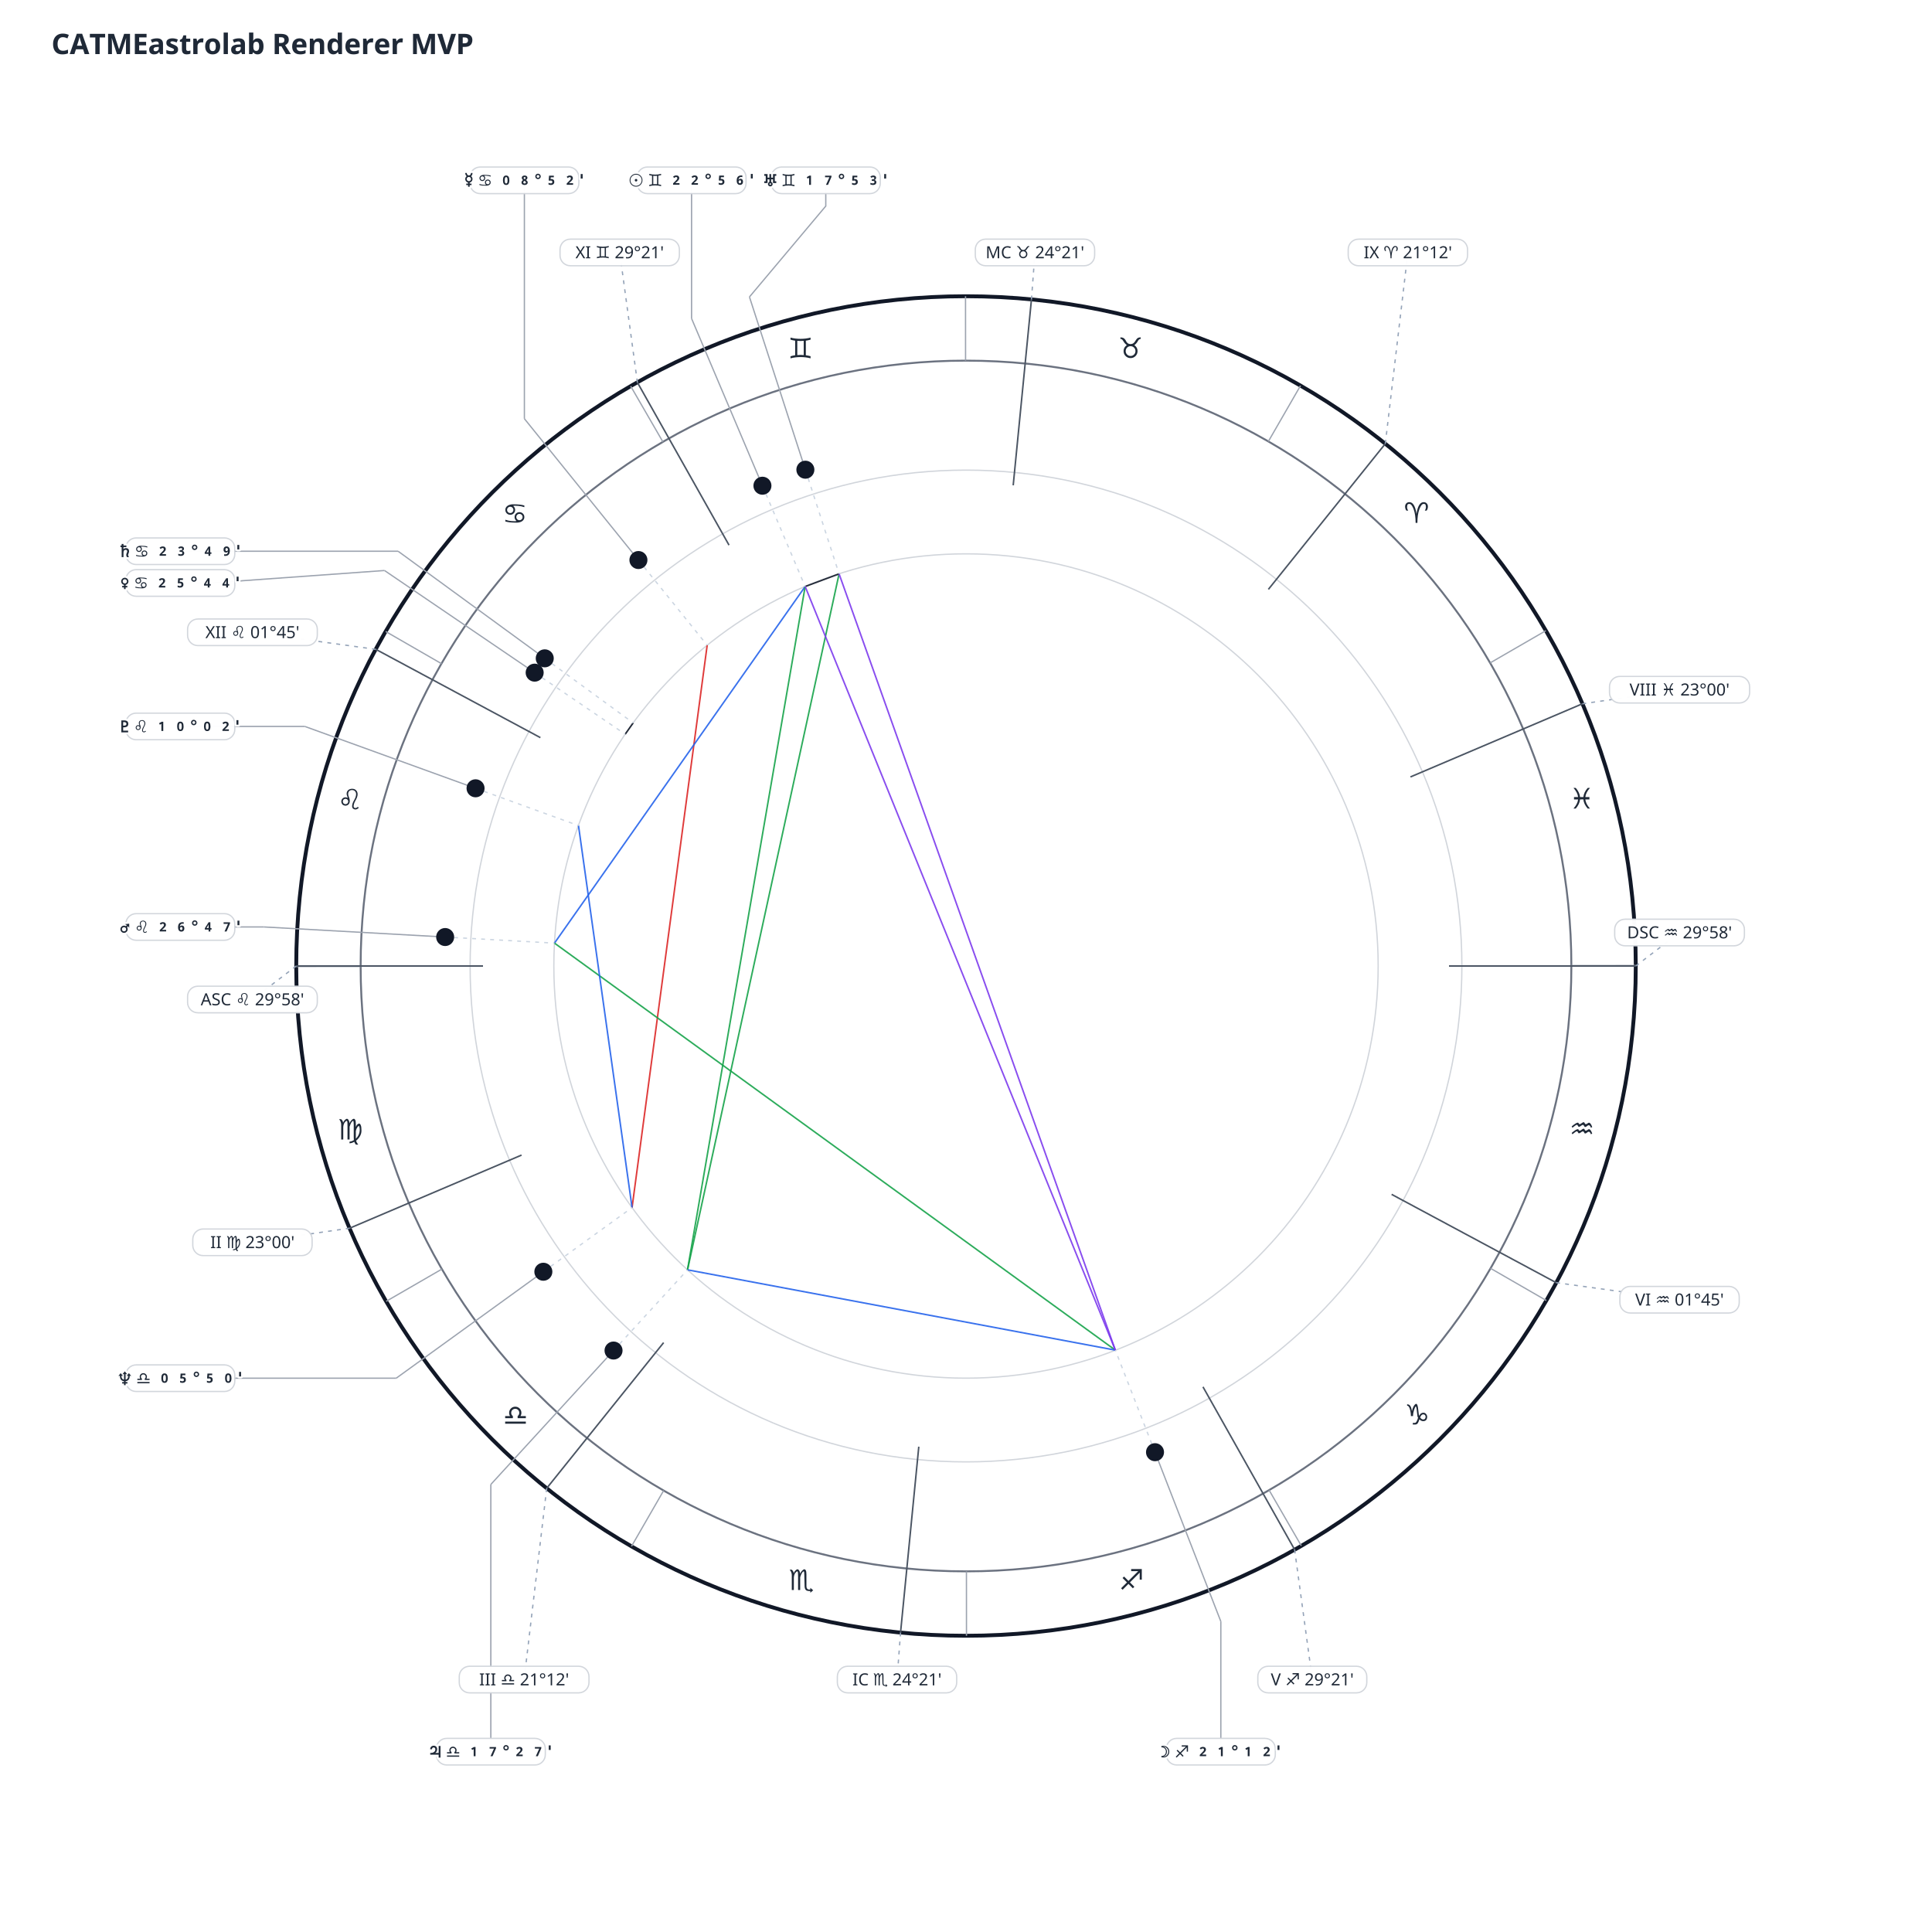
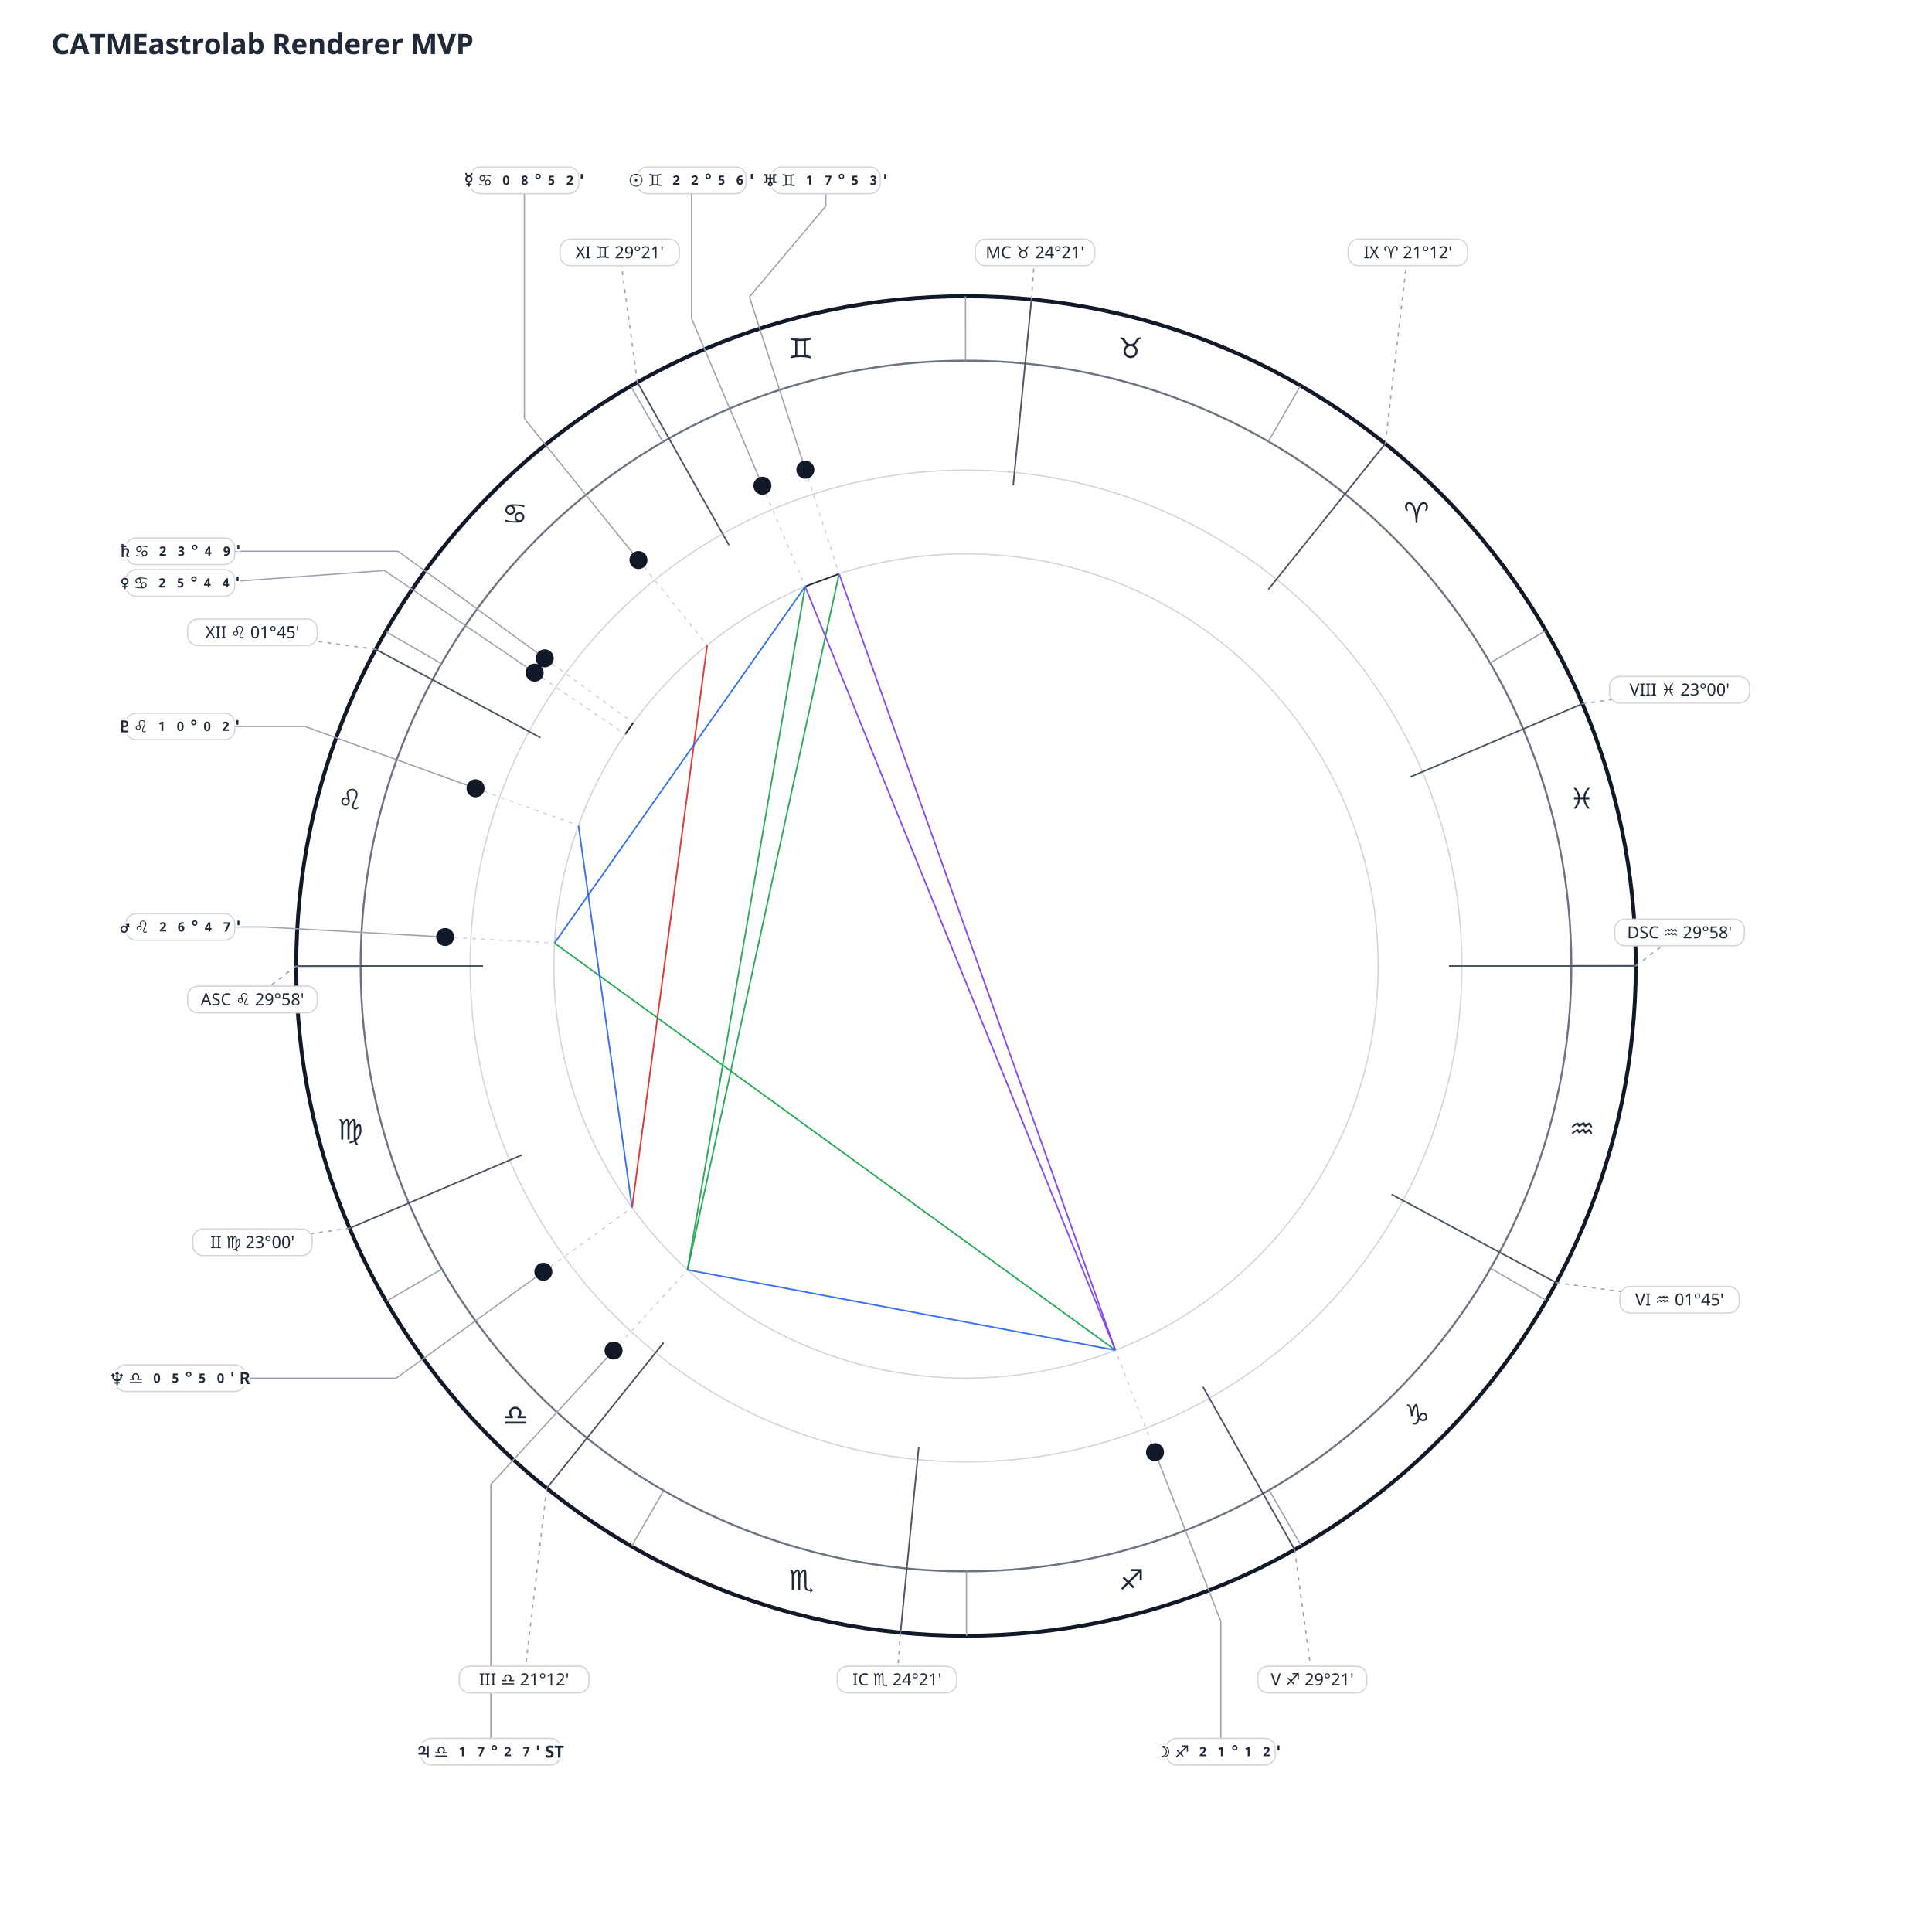
<svg xmlns="http://www.w3.org/2000/svg" width="1500" height="1500" viewBox="0 0 1500 1500">
  <rect width="100%" height="100%" fill="#ffffff" />
  <style>text{font-family:"Noto Sans","Segoe UI","DejaVu Sans",Arial,sans-serif;fill:#1f2937;font-weight:500} .txtbg{fill:#ffffff;opacity:0.98;stroke:#d1d5db;stroke-width:1} .small{font-size:13px} .mid{font-size:22px;font-family:"Noto Sans Symbols 2","Noto Sans Symbols","Segoe UI Symbol","DejaVu Sans","Noto Sans","Segoe UI",sans-serif;font-weight:500} .bold{font-weight:600} .plabel{font-size:13px;font-weight:600;font-family:"Noto Sans Symbols 2","Noto Sans Symbols","Segoe UI Symbol","DejaVu Sans","Noto Sans","Segoe UI",sans-serif;paint-order:stroke;stroke:#ffffff;stroke-width:3;stroke-linejoin:round;}</style>
  <circle cx="750.0" cy="750.0" r="520" fill="none" stroke="#111827" stroke-width="3" />
  <circle cx="750.0" cy="750.0" r="470" fill="none" stroke="#6b7280" stroke-width="1.5" />
  <circle cx="750.0" cy="750.0" r="385" fill="none" stroke="#d1d5db" stroke-width="1" />
  <circle cx="750.0" cy="750.0" r="320" fill="none" stroke="#d1d5db" stroke-width="1" />
  <line x1="1156.86" y1="514.71" x2="1200.15" y2="489.68" stroke="#9ca3af" stroke-width="1" />
  <text class="mid" x="1099.77" y="399.73" text-anchor="middle" dominant-baseline="middle">♈</text>
  <line x1="984.71" y1="342.80" x2="1009.68" y2="299.48" stroke="#9ca3af" stroke-width="1" />
  <text class="mid" x="877.77" y="271.77" text-anchor="middle" dominant-baseline="middle">♉</text>
  <line x1="749.66" y1="280.00" x2="749.63" y2="230.00" stroke="#9ca3af" stroke-width="1" />
  <text class="mid" x="621.54" y="271.96" text-anchor="middle" dominant-baseline="middle">♊</text>
  <line x1="514.71" y1="343.14" x2="489.68" y2="299.85" stroke="#9ca3af" stroke-width="1" />
  <text class="mid" x="399.73" y="400.23" text-anchor="middle" dominant-baseline="middle">♋</text>
  <line x1="342.80" y1="515.29" x2="299.48" y2="490.32" stroke="#9ca3af" stroke-width="1" />
  <text class="mid" x="271.77" y="622.23" text-anchor="middle" dominant-baseline="middle">♌</text>
  <line x1="280.00" y1="750.34" x2="230.00" y2="750.37" stroke="#9ca3af" stroke-width="1" />
  <text class="mid" x="271.96" y="878.46" text-anchor="middle" dominant-baseline="middle">♍</text>
  <line x1="343.14" y1="985.29" x2="299.85" y2="1010.32" stroke="#9ca3af" stroke-width="1" />
  <text class="mid" x="400.23" y="1100.27" text-anchor="middle" dominant-baseline="middle">♎</text>
  <line x1="515.29" y1="1157.20" x2="490.32" y2="1200.52" stroke="#9ca3af" stroke-width="1" />
  <text class="mid" x="622.23" y="1228.23" text-anchor="middle" dominant-baseline="middle">♏</text>
  <line x1="750.34" y1="1220.00" x2="750.37" y2="1270.00" stroke="#9ca3af" stroke-width="1" />
  <text class="mid" x="878.46" y="1228.04" text-anchor="middle" dominant-baseline="middle">♐</text>
  <line x1="985.29" y1="1156.86" x2="1010.32" y2="1200.15" stroke="#9ca3af" stroke-width="1" />
  <text class="mid" x="1100.27" y="1099.77" text-anchor="middle" dominant-baseline="middle">♑</text>
  <line x1="1157.20" y1="984.71" x2="1200.52" y2="1009.68" stroke="#9ca3af" stroke-width="1" />
  <text class="mid" x="1228.23" y="877.77" text-anchor="middle" dominant-baseline="middle">♒</text>
  <line x1="1220.00" y1="749.66" x2="1270.00" y2="749.63" stroke="#9ca3af" stroke-width="1" />
  <text class="mid" x="1228.04" y="621.54" text-anchor="middle" dominant-baseline="middle">♓</text>
  <line x1="375.00" y1="750.00" x2="230.00" y2="750.00" stroke="#4b5563" stroke-width="1.2" />
  <line x1="404.93" y1="896.80" x2="271.50" y2="953.56" stroke="#4b5563" stroke-width="1.2" />
  <line x1="515.23" y1="1042.42" x2="424.45" y2="1155.49" stroke="#4b5563" stroke-width="1.2" />
  <line x1="713.35" y1="1123.21" x2="699.18" y2="1267.51" stroke="#4b5563" stroke-width="1.2" />
  <line x1="933.99" y1="1076.76" x2="1005.14" y2="1203.11" stroke="#4b5563" stroke-width="1.2" />
  <line x1="1080.44" y1="927.30" x2="1208.21" y2="995.85" stroke="#4b5563" stroke-width="1.2" />
  <line x1="1125.00" y1="750.00" x2="1270.00" y2="750.00" stroke="#4b5563" stroke-width="1.2" />
  <line x1="1095.07" y1="603.20" x2="1228.50" y2="546.44" stroke="#4b5563" stroke-width="1.2" />
  <line x1="984.77" y1="457.58" x2="1075.55" y2="344.51" stroke="#4b5563" stroke-width="1.2" />
  <line x1="786.65" y1="376.79" x2="800.82" y2="232.49" stroke="#4b5563" stroke-width="1.2" />
  <line x1="566.01" y1="423.24" x2="494.86" y2="296.89" stroke="#4b5563" stroke-width="1.2" />
  <line x1="419.56" y1="572.70" x2="291.79" y2="504.15" stroke="#4b5563" stroke-width="1.2" />
  <line x1="291.79" y1="504.15" x2="196.00" y2="490.91" stroke="#94a3b8" stroke-width="1" stroke-dasharray="3 4" />
  <line x1="230.00" y1="750.00" x2="196.00" y2="776.00" stroke="#94a3b8" stroke-width="1" stroke-dasharray="3 4" />
  <line x1="271.50" y1="953.56" x2="196.00" y2="964.52" stroke="#94a3b8" stroke-width="1" stroke-dasharray="3 4" />
  <line x1="1228.50" y1="546.44" x2="1304.00" y2="535.48" stroke="#94a3b8" stroke-width="1" stroke-dasharray="3 4" />
  <line x1="1270.00" y1="750.00" x2="1304.00" y2="724.00" stroke="#94a3b8" stroke-width="1" stroke-dasharray="3 4" />
  <line x1="1208.21" y1="995.85" x2="1304.00" y2="1009.09" stroke="#94a3b8" stroke-width="1" stroke-dasharray="3 4" />
  <line x1="494.86" y1="296.89" x2="481.13" y2="196.00" stroke="#94a3b8" stroke-width="1" stroke-dasharray="3 4" />
  <line x1="800.82" y1="232.49" x2="803.55" y2="196.00" stroke="#94a3b8" stroke-width="1" stroke-dasharray="3 4" />
  <line x1="1075.55" y1="344.51" x2="1093.08" y2="196.00" stroke="#94a3b8" stroke-width="1" stroke-dasharray="3 4" />
  <line x1="424.45" y1="1155.49" x2="406.92" y2="1304.00" stroke="#94a3b8" stroke-width="1" stroke-dasharray="3 4" />
  <line x1="699.18" y1="1267.51" x2="696.45" y2="1304.00" stroke="#94a3b8" stroke-width="1" stroke-dasharray="3 4" />
  <line x1="1005.14" y1="1203.11" x2="1018.87" y2="1304.00" stroke="#94a3b8" stroke-width="1" stroke-dasharray="3 4" />
  <line x1="549.05" y1="500.96" x2="490.73" y2="937.56" stroke="#dc2626" stroke-width="1.2" opacity="0.9" />
  <line x1="485.40" y1="570.04" x2="491.59" y2="561.26" stroke="#111827" stroke-width="1.2" opacity="0.9" />
  <line x1="430.49" y1="732.23" x2="625.12" y2="455.37" stroke="#2563eb" stroke-width="1.2" opacity="0.9" />
  <line x1="430.49" y1="732.23" x2="865.95" y2="1048.25" stroke="#16a34a" stroke-width="1.2" opacity="0.9" />
  <line x1="533.78" y1="985.90" x2="651.46" y2="445.55" stroke="#16a34a" stroke-width="1.2" opacity="0.9" />
  <line x1="533.78" y1="985.90" x2="625.12" y2="455.37" stroke="#16a34a" stroke-width="1.2" opacity="0.9" />
  <line x1="533.78" y1="985.90" x2="865.95" y2="1048.25" stroke="#2563eb" stroke-width="1.2" opacity="0.9" />
  <line x1="651.46" y1="445.55" x2="625.12" y2="455.37" stroke="#111827" stroke-width="1.2" opacity="0.9" />
  <line x1="651.46" y1="445.55" x2="865.95" y2="1048.25" stroke="#7c3aed" stroke-width="1.2" opacity="0.9" />
  <line x1="490.73" y1="937.56" x2="449.14" y2="640.99" stroke="#2563eb" stroke-width="1.2" opacity="0.9" />
  <line x1="625.12" y1="455.37" x2="865.95" y2="1048.25" stroke="#7c3aed" stroke-width="1.2" opacity="0.9" />
  <line x1="422.94" y1="511.13" x2="491.59" y2="561.26" stroke="#cbd5e1" stroke-width="1" stroke-dasharray="3 4" />
  <line x1="422.94" y1="511.13" x2="309.08" y2="427.97" stroke="#9ca3af" stroke-width="1" />
  <polyline points="309.08,427.97 164.00,427.97 140.00,427.97" fill="none" stroke="#9ca3af" stroke-width="1" />
  <circle cx="422.94" cy="511.13" r="7" fill="#111827" />
  <line x1="415.11" y1="522.24" x2="485.40" y2="570.04" stroke="#cbd5e1" stroke-width="1" stroke-dasharray="3 4" />
  <line x1="415.11" y1="522.24" x2="298.52" y2="442.94" stroke="#9ca3af" stroke-width="1" />
  <polyline points="298.52,442.94 164.00,452.61 140.00,452.61" fill="none" stroke="#9ca3af" stroke-width="1" />
  <circle cx="415.11" cy="522.24" r="7" fill="#111827" />
  <line x1="369.22" y1="612.03" x2="449.14" y2="640.99" stroke="#cbd5e1" stroke-width="1" stroke-dasharray="3 4" />
  <line x1="369.22" y1="612.03" x2="236.66" y2="564.00" stroke="#9ca3af" stroke-width="1" />
  <polyline points="236.66,564.00 164.00,564.00 140.00,564.00" fill="none" stroke="#9ca3af" stroke-width="1" />
  <circle cx="369.22" cy="612.03" r="7" fill="#111827" />
  <line x1="345.62" y1="727.51" x2="430.49" y2="732.23" stroke="#cbd5e1" stroke-width="1" stroke-dasharray="3 4" />
  <line x1="345.62" y1="727.51" x2="204.84" y2="719.68" stroke="#9ca3af" stroke-width="1" />
  <polyline points="204.84,719.68 164.00,719.68 140.00,719.68" fill="none" stroke="#9ca3af" stroke-width="1" />
  <circle cx="345.62" cy="727.51" r="7" fill="#111827" />
  <line x1="421.86" y1="987.38" x2="490.73" y2="937.56" stroke="#cbd5e1" stroke-width="1" stroke-dasharray="3 4" />
  <line x1="421.86" y1="987.38" x2="307.62" y2="1070.03" stroke="#9ca3af" stroke-width="1" />
  <polyline points="307.62,1070.03 164.00,1070.03 140.00,1070.03" fill="none" stroke="#9ca3af" stroke-width="1" />
  <circle cx="421.86" cy="987.38" r="7" fill="#111827" />
  <line x1="495.67" y1="434.81" x2="549.05" y2="500.96" stroke="#cbd5e1" stroke-width="1" stroke-dasharray="3 4" />
  <line x1="495.67" y1="434.81" x2="407.13" y2="325.08" stroke="#9ca3af" stroke-width="1" />
  <polyline points="407.13,325.08 407.13,160.00 407.13,140.00" fill="none" stroke="#9ca3af" stroke-width="1" />
  <circle cx="495.67" cy="434.81" r="7" fill="#111827" />
  <line x1="591.95" y1="377.11" x2="625.12" y2="455.37" stroke="#cbd5e1" stroke-width="1" stroke-dasharray="3 4" />
  <line x1="591.95" y1="377.11" x2="536.93" y2="247.29" stroke="#9ca3af" stroke-width="1" />
  <polyline points="536.93,247.29 536.93,160.00 536.93,140.00" fill="none" stroke="#9ca3af" stroke-width="1" />
  <circle cx="591.95" cy="377.11" r="7" fill="#111827" />
  <line x1="625.29" y1="364.68" x2="651.46" y2="445.55" stroke="#cbd5e1" stroke-width="1" stroke-dasharray="3 4" />
  <line x1="625.29" y1="364.68" x2="581.87" y2="230.53" stroke="#9ca3af" stroke-width="1" />
  <polyline points="581.87,230.53 641.13,160.00 641.13,140.00" fill="none" stroke="#9ca3af" stroke-width="1" />
  <circle cx="625.29" cy="364.68" r="7" fill="#111827" />
  <line x1="476.35" y1="1048.56" x2="533.78" y2="985.90" stroke="#cbd5e1" stroke-width="1" stroke-dasharray="3 4" />
  <line x1="476.35" y1="1048.56" x2="381.08" y2="1152.51" stroke="#9ca3af" stroke-width="1" />
  <polyline points="381.08,1152.51 381.08,1340.00 381.08,1360.00" fill="none" stroke="#9ca3af" stroke-width="1" />
  <circle cx="476.35" cy="1048.56" r="7" fill="#111827" />
  <line x1="896.75" y1="1127.48" x2="865.95" y2="1048.25" stroke="#cbd5e1" stroke-width="1" stroke-dasharray="3 4" />
  <line x1="896.75" y1="1127.48" x2="947.85" y2="1258.89" stroke="#9ca3af" stroke-width="1" />
  <polyline points="947.85,1258.89 947.85,1340.00 947.85,1360.00" fill="none" stroke="#9ca3af" stroke-width="1" />
  <circle cx="896.75" cy="1127.48" r="7" fill="#111827" />
  <rect class="txtbg" x="145.64" y="480.59" width="100.72" height="20.64" rx="8" ry="8" />
  <text class="small" x="196.00" y="490.91" text-anchor="middle" dominant-baseline="middle">XII ♌ 01°45'</text>
  <rect class="txtbg" x="145.64" y="765.68" width="100.72" height="20.64" rx="8" ry="8" />
  <text class="small" x="196.00" y="776.00" text-anchor="middle" dominant-baseline="middle">ASC ♌ 29°58'</text>
  <rect class="txtbg" x="149.67" y="954.20" width="92.66" height="20.64" rx="8" ry="8" />
  <text class="small" x="196.00" y="964.52" text-anchor="middle" dominant-baseline="middle">II ♍ 23°00'</text>
  <rect class="txtbg" x="1249.61" y="525.16" width="108.78" height="20.64" rx="8" ry="8" />
  <text class="small" x="1304.00" y="535.48" text-anchor="middle" dominant-baseline="middle">VIII ♓ 23°00'</text>
  <rect class="txtbg" x="1253.64" y="713.68" width="100.72" height="20.64" rx="8" ry="8" />
  <text class="small" x="1304.00" y="724.00" text-anchor="middle" dominant-baseline="middle">DSC ♒ 29°58'</text>
  <rect class="txtbg" x="1257.67" y="998.77" width="92.66" height="20.64" rx="8" ry="8" />
  <text class="small" x="1304.00" y="1009.09" text-anchor="middle" dominant-baseline="middle">VI ♒ 01°45'</text>
  <rect class="txtbg" x="434.80" y="185.68" width="92.66" height="20.64" rx="8" ry="8" />
  <text class="small" x="481.13" y="196.00" text-anchor="middle" dominant-baseline="middle">XI ♊ 29°21'</text>
  <rect class="txtbg" x="757.22" y="185.68" width="92.66" height="20.64" rx="8" ry="8" />
  <text class="small" x="803.55" y="196.00" text-anchor="middle" dominant-baseline="middle">MC ♉ 24°21'</text>
  <rect class="txtbg" x="1046.75" y="185.68" width="92.66" height="20.64" rx="8" ry="8" />
  <text class="small" x="1093.08" y="196.00" text-anchor="middle" dominant-baseline="middle">IX ♈ 21°12'</text>
  <rect class="txtbg" x="356.56" y="1293.68" width="100.72" height="20.64" rx="8" ry="8" />
  <text class="small" x="406.92" y="1304.00" text-anchor="middle" dominant-baseline="middle">III ♎ 21°12'</text>
  <rect class="txtbg" x="650.12" y="1293.68" width="92.66" height="20.64" rx="8" ry="8" />
  <text class="small" x="696.45" y="1304.00" text-anchor="middle" dominant-baseline="middle">IC ♏ 24°21'</text>
  <rect class="txtbg" x="976.57" y="1293.68" width="84.60" height="20.64" rx="8" ry="8" />
  <text class="small" x="1018.87" y="1304.00" text-anchor="middle" dominant-baseline="middle">V ♐ 29°21'</text>
  <rect class="txtbg" x="97.70" y="417.65" width="84.60" height="20.64" rx="8" ry="8" />
  <text class="plabel" x="140.00" y="427.97" text-anchor="middle" dominant-baseline="middle">♄ ♋ 23°49'</text>
  <rect class="txtbg" x="97.70" y="442.29" width="84.60" height="20.64" rx="8" ry="8" />
  <text class="plabel" x="140.00" y="452.61" text-anchor="middle" dominant-baseline="middle">♀ ♋ 25°44'</text>
  <rect class="txtbg" x="97.70" y="553.68" width="84.60" height="20.64" rx="8" ry="8" />
  <text class="plabel" x="140.00" y="564.00" text-anchor="middle" dominant-baseline="middle">♇ ♌ 10°02'</text>
  <rect class="txtbg" x="97.70" y="709.36" width="84.60" height="20.64" rx="8" ry="8" />
  <text class="plabel" x="140.00" y="719.68" text-anchor="middle" dominant-baseline="middle">♂ ♌ 26°47'</text>
-   <rect class="txtbg" x="97.70" y="1059.71" width="84.60" height="20.64" rx="8" ry="8" />
-   <text class="plabel" x="140.00" y="1070.03" text-anchor="middle" dominant-baseline="middle">♆ ♎ 05°50'</text>
+   <rect class="txtbg" x="89.64" y="1059.71" width="100.72" height="20.64" rx="8" ry="8" />
+   <text class="plabel" x="140.00" y="1070.03" text-anchor="middle" dominant-baseline="middle">♆ ♎ 05°50' R</text>
  <rect class="txtbg" x="364.83" y="129.68" width="84.60" height="20.64" rx="8" ry="8" />
  <text class="plabel" x="407.13" y="140.00" text-anchor="middle" dominant-baseline="middle">☿ ♋ 08°52'</text>
  <rect class="txtbg" x="494.63" y="129.68" width="84.60" height="20.64" rx="8" ry="8" />
  <text class="plabel" x="536.93" y="140.00" text-anchor="middle" dominant-baseline="middle">☉ ♊ 22°56'</text>
  <rect class="txtbg" x="598.83" y="129.68" width="84.60" height="20.64" rx="8" ry="8" />
  <text class="plabel" x="641.13" y="140.00" text-anchor="middle" dominant-baseline="middle">♅ ♊ 17°53'</text>
-   <rect class="txtbg" x="338.78" y="1349.68" width="84.60" height="20.64" rx="8" ry="8" />
-   <text class="plabel" x="381.08" y="1360.00" text-anchor="middle" dominant-baseline="middle">♃ ♎ 17°27'</text>
+   <rect class="txtbg" x="326.69" y="1349.68" width="108.78" height="20.64" rx="8" ry="8" />
+   <text class="plabel" x="381.08" y="1360.00" text-anchor="middle" dominant-baseline="middle">♃ ♎ 17°27' ST</text>
  <rect class="txtbg" x="905.55" y="1349.68" width="84.60" height="20.64" rx="8" ry="8" />
  <text class="plabel" x="947.85" y="1360.00" text-anchor="middle" dominant-baseline="middle">☽ ♐ 21°12'</text>
  <text class="mid bold" x="40" y="42">CATMEastrolab Renderer MVP</text>
</svg>
